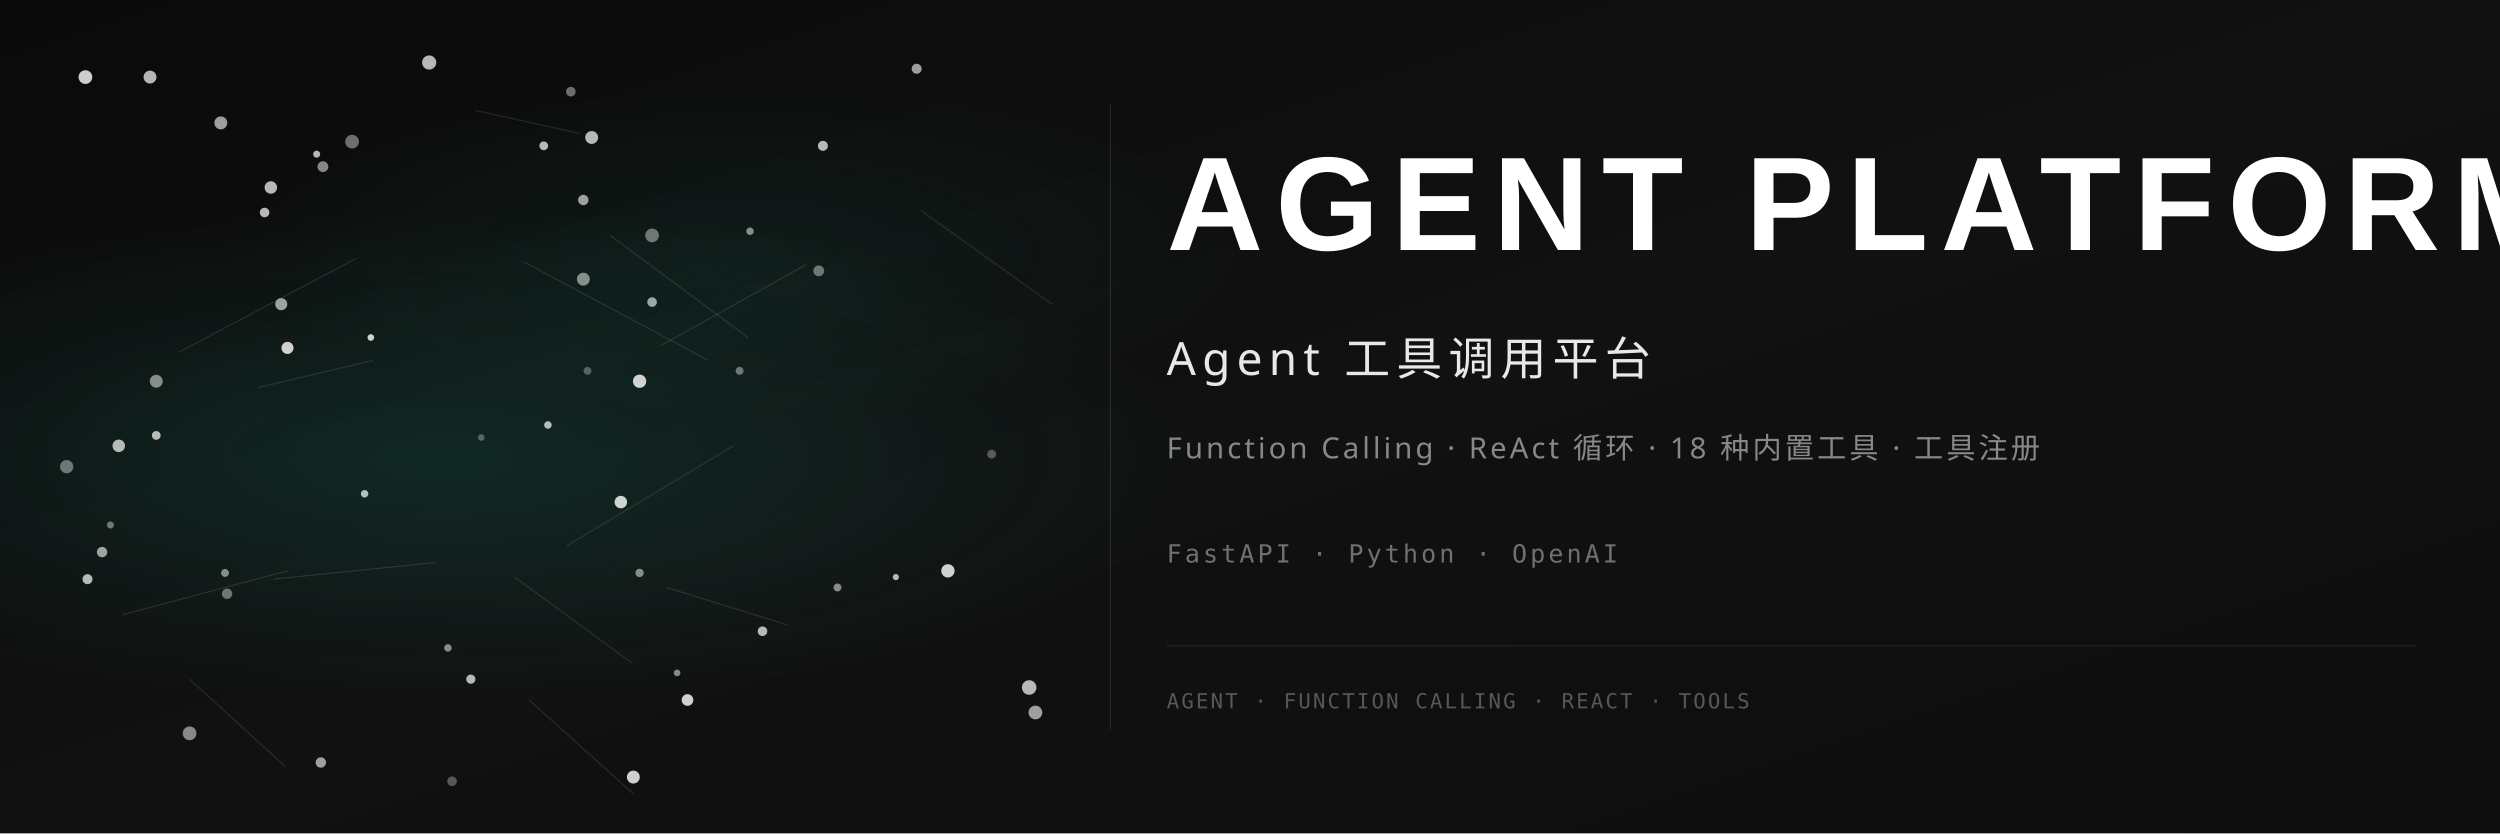
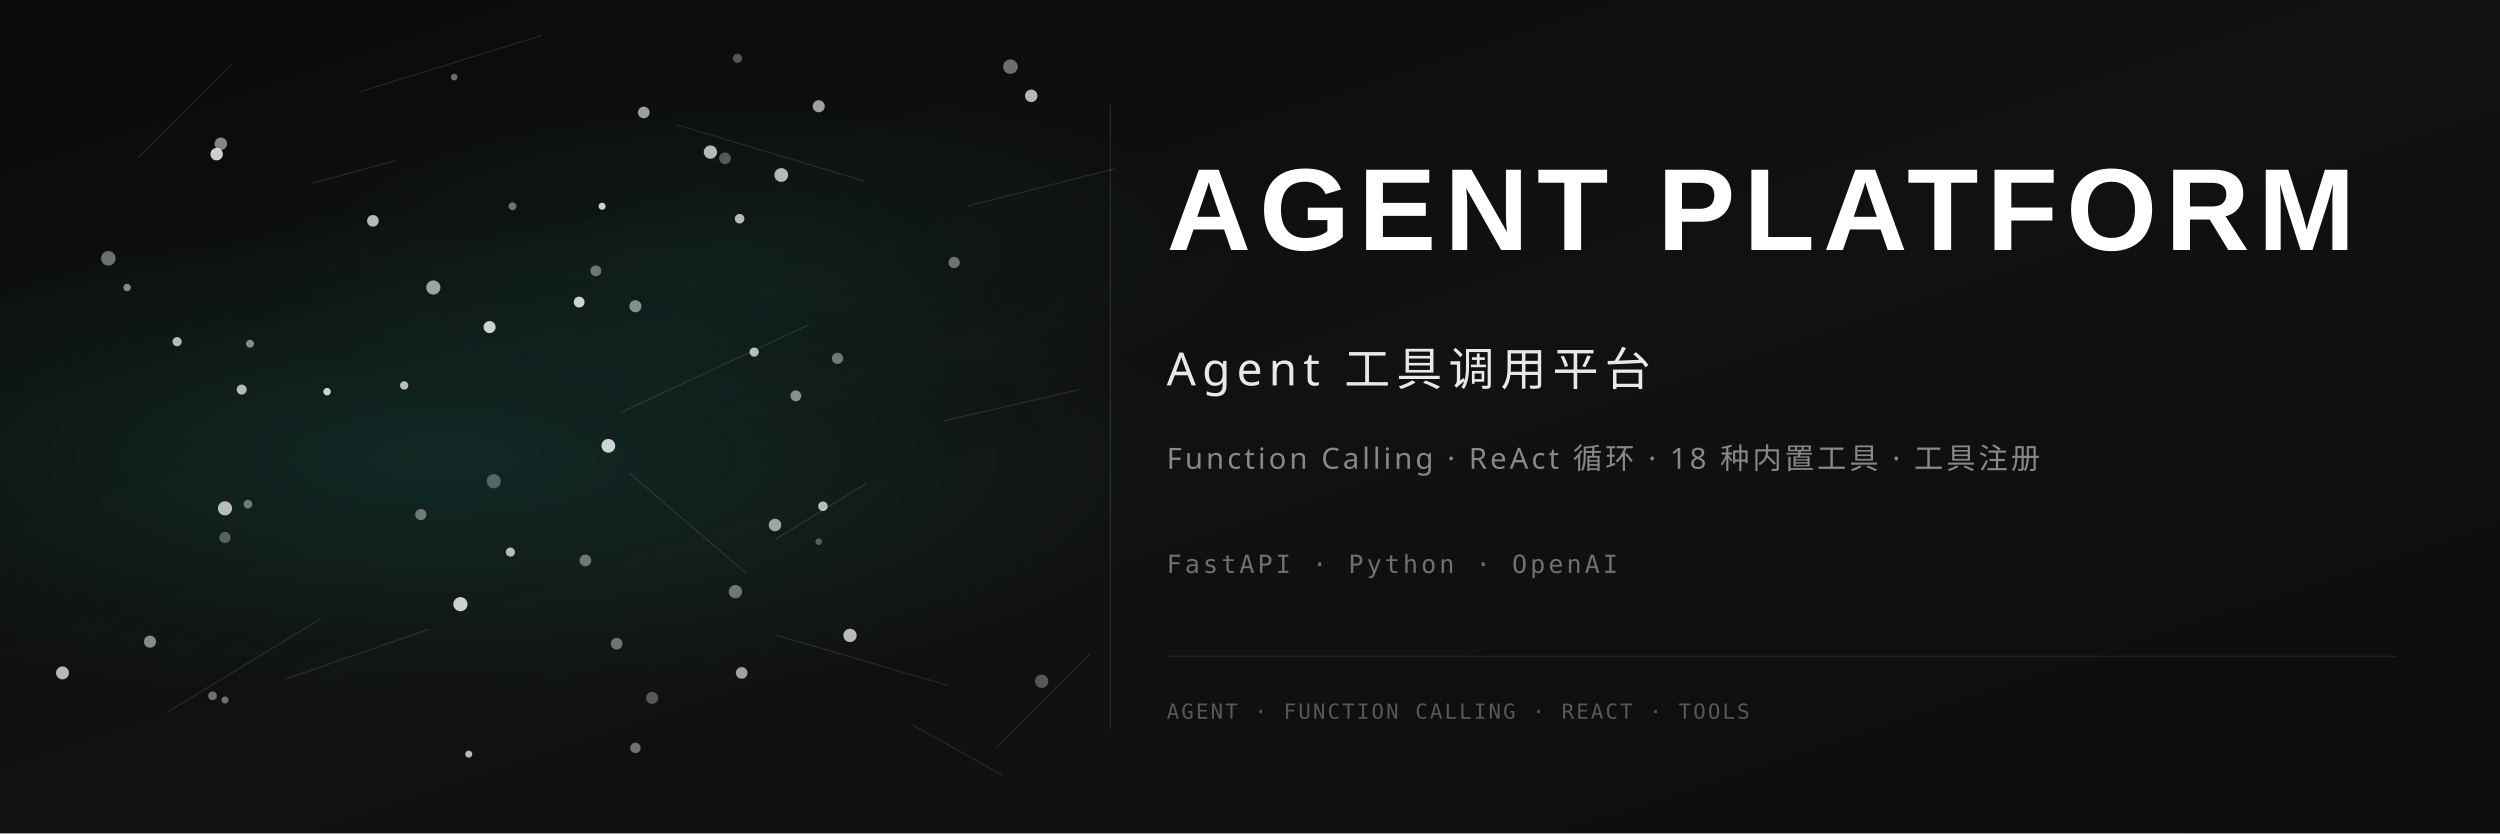
<svg xmlns="http://www.w3.org/2000/svg" viewBox="0 0 1200 400" width="1200" height="400">
  <defs>
    <linearGradient id="bg" x1="0%" y1="0%" x2="100%" y2="100%">
      <stop offset="0%" style="stop-color:#0a0a0a" />
      <stop offset="50%" style="stop-color:#111111" />
      <stop offset="100%" style="stop-color:#0d0d0d" />
    </linearGradient>
    <radialGradient id="glow1" cx="18%" cy="55%" r="30%">
      <stop offset="0%" style="stop-color:#1ABC9C;stop-opacity:0.15" />
      <stop offset="100%" style="stop-color:#1ABC9C;stop-opacity:0" />
    </radialGradient>
    <radialGradient id="glow2" cx="30%" cy="30%" r="20%">
      <stop offset="0%" style="stop-color:#1ABC9C;stop-opacity:0.08" />
      <stop offset="100%" style="stop-color:#1ABC9C;stop-opacity:0" />
    </radialGradient>
  </defs>
  <rect width="1200" height="400" fill="url(#bg)" />
  <rect width="1200" height="400" fill="url(#glow1)" />
  <rect width="1200" height="400" fill="url(#glow2)" />
-   <circle cx="355" cy="178" r="1.9" fill="white" opacity="0.4" />
-   <circle cx="494" cy="330" r="3.5" fill="white" opacity="0.7" />
-   <circle cx="263" cy="204" r="1.8" fill="white" opacity="0.7" />
-   <circle cx="261" cy="70" r="2.1" fill="white" opacity="0.7" />
-   <circle cx="455" cy="274" r="3.2" fill="white" opacity="0.8" />
-   <circle cx="57" cy="214" r="3.0" fill="white" opacity="0.7" />
-   <circle cx="41" cy="37" r="3.3" fill="white" opacity="0.8" />
-   <circle cx="231" cy="210" r="1.6" fill="white" opacity="0.3" />
-   <circle cx="178" cy="162" r="1.6" fill="white" opacity="0.8" />
-   <circle cx="325" cy="323" r="1.6" fill="white" opacity="0.5" />
-   <circle cx="130" cy="90" r="3.0" fill="white" opacity="0.7" />
-   <circle cx="274" cy="44" r="2.3" fill="white" opacity="0.4" />
-   <circle cx="152" cy="74" r="1.7" fill="white" opacity="0.7" />
-   <circle cx="127" cy="102" r="2.3" fill="white" opacity="0.7" />
-   <circle cx="49" cy="265" r="2.5" fill="white" opacity="0.6" />
-   <circle cx="402" cy="282" r="1.9" fill="white" opacity="0.5" />
-   <circle cx="215" cy="311" r="1.8" fill="white" opacity="0.5" />
-   <circle cx="313" cy="113" r="3.3" fill="white" opacity="0.4" />
-   <circle cx="393" cy="130" r="2.6" fill="white" opacity="0.4" />
-   <circle cx="366" cy="303" r="2.3" fill="white" opacity="0.7" />
-   <circle cx="154" cy="366" r="2.5" fill="white" opacity="0.6" />
-   <circle cx="360" cy="111" r="1.8" fill="white" opacity="0.5" />
-   <circle cx="53" cy="252" r="1.7" fill="white" opacity="0.4" />
-   <circle cx="280" cy="134" r="3.1" fill="white" opacity="0.5" />
-   <circle cx="430" cy="277" r="1.5" fill="white" opacity="0.7" />
-   <circle cx="206" cy="30" r="3.4" fill="white" opacity="0.7" />
-   <circle cx="91" cy="352" r="3.3" fill="white" opacity="0.5" />
-   <circle cx="497" cy="342" r="3.3" fill="white" opacity="0.6" />
-   <circle cx="135" cy="146" r="2.9" fill="white" opacity="0.6" />
-   <circle cx="304" cy="373" r="3.1" fill="white" opacity="0.8" />
-   <circle cx="169" cy="68" r="3.3" fill="white" opacity="0.4" />
-   <circle cx="440" cy="33" r="2.4" fill="white" opacity="0.6" />
-   <circle cx="106" cy="59" r="3.1" fill="white" opacity="0.6" />
-   <circle cx="282" cy="178" r="1.9" fill="white" opacity="0.3" />
-   <circle cx="307" cy="183" r="3.2" fill="white" opacity="0.8" />
-   <circle cx="109" cy="285" r="2.5" fill="white" opacity="0.4" />
-   <circle cx="313" cy="145" r="2.3" fill="white" opacity="0.6" />
-   <circle cx="72" cy="37" r="3.1" fill="white" opacity="0.7" />
-   <circle cx="280" cy="96" r="2.5" fill="white" opacity="0.6" />
-   <circle cx="330" cy="336" r="2.8" fill="white" opacity="0.8" />
-   <circle cx="42" cy="278" r="2.4" fill="white" opacity="0.7" />
-   <circle cx="32" cy="224" r="3.2" fill="white" opacity="0.4" />
-   <circle cx="155" cy="80" r="2.6" fill="white" opacity="0.5" />
-   <circle cx="108" cy="275" r="1.9" fill="white" opacity="0.5" />
-   <circle cx="75" cy="209" r="2.1" fill="white" opacity="0.7" />
-   <circle cx="476" cy="218" r="2.1" fill="white" opacity="0.3" />
-   <circle cx="307" cy="275" r="2.0" fill="white" opacity="0.5" />
-   <circle cx="75" cy="183" r="3.1" fill="white" opacity="0.5" />
-   <circle cx="217" cy="375" r="2.3" fill="white" opacity="0.3" />
-   <circle cx="138" cy="167" r="2.9" fill="white" opacity="0.8" />
-   <circle cx="298" cy="241" r="3.0" fill="white" opacity="0.8" />
-   <circle cx="284" cy="66" r="3.1" fill="white" opacity="0.7" />
-   <circle cx="226" cy="326" r="2.2" fill="white" opacity="0.7" />
-   <circle cx="395" cy="70" r="2.4" fill="white" opacity="0.7" />
-   <circle cx="175" cy="237" r="1.8" fill="white" opacity="0.7" />
-   <line x1="91" y1="326" x2="137" y2="368" stroke="white" stroke-width="0.5" opacity="0.12" />
-   <line x1="131" y1="278" x2="209" y2="270" stroke="white" stroke-width="0.5" opacity="0.12" />
-   <line x1="254" y1="336" x2="304" y2="381" stroke="white" stroke-width="0.5" opacity="0.12" />
-   <line x1="272" y1="262" x2="352" y2="214" stroke="white" stroke-width="0.5" opacity="0.12" />
-   <line x1="317" y1="166" x2="387" y2="127" stroke="white" stroke-width="0.5" opacity="0.12" />
-   <line x1="442" y1="101" x2="505" y2="146" stroke="white" stroke-width="0.5" opacity="0.12" />
-   <line x1="124" y1="186" x2="179" y2="173" stroke="white" stroke-width="0.5" opacity="0.12" />
-   <line x1="59" y1="295" x2="138" y2="274" stroke="white" stroke-width="0.5" opacity="0.12" />
-   <line x1="320" y1="282" x2="378" y2="300" stroke="white" stroke-width="0.5" opacity="0.12" />
-   <line x1="228" y1="53" x2="278" y2="64" stroke="white" stroke-width="0.5" opacity="0.12" />
-   <line x1="293" y1="113" x2="359" y2="162" stroke="white" stroke-width="0.5" opacity="0.12" />
-   <line x1="247" y1="277" x2="303" y2="318" stroke="white" stroke-width="0.5" opacity="0.12" />
-   <line x1="252" y1="126" x2="340" y2="173" stroke="white" stroke-width="0.5" opacity="0.12" />
-   <line x1="86" y1="169" x2="171" y2="124" stroke="white" stroke-width="0.5" opacity="0.12" />
+   <circle cx="309" cy="54" r="2.8" fill="white" opacity="0.6" />
+   <circle cx="458" cy="126" r="2.7" fill="white" opacity="0.4" />
+   <circle cx="237" cy="231" r="3.4" fill="white" opacity="0.3" />
+   <circle cx="194" cy="185" r="2.0" fill="white" opacity="0.7" />
+   <circle cx="382" cy="190" r="2.6" fill="white" opacity="0.5" />
+   <circle cx="179" cy="106" r="2.8" fill="white" opacity="0.7" />
+   <circle cx="108" cy="336" r="1.7" fill="white" opacity="0.4" />
+   <circle cx="296" cy="309" r="2.8" fill="white" opacity="0.4" />
+   <circle cx="402" cy="172" r="2.7" fill="white" opacity="0.4" />
+   <circle cx="348" cy="76" r="2.8" fill="white" opacity="0.3" />
+   <circle cx="225" cy="362" r="1.7" fill="white" opacity="0.7" />
+   <circle cx="108" cy="258" r="2.7" fill="white" opacity="0.3" />
+   <circle cx="108" cy="244" r="3.4" fill="white" opacity="0.7" />
+   <circle cx="500" cy="327" r="3.2" fill="white" opacity="0.3" />
+   <circle cx="278" cy="145" r="2.6" fill="white" opacity="0.8" />
+   <circle cx="313" cy="335" r="2.9" fill="white" opacity="0.3" />
+   <circle cx="289" cy="99" r="1.7" fill="white" opacity="0.8" />
+   <circle cx="355" cy="105" r="2.3" fill="white" opacity="0.7" />
+   <circle cx="119" cy="242" r="2.1" fill="white" opacity="0.4" />
+   <circle cx="116" cy="187" r="2.4" fill="white" opacity="0.7" />
+   <circle cx="354" cy="28" r="2.2" fill="white" opacity="0.3" />
+   <circle cx="408" cy="305" r="3.2" fill="white" opacity="0.7" />
+   <circle cx="218" cy="37" r="1.6" fill="white" opacity="0.4" />
+   <circle cx="362" cy="169" r="2.2" fill="white" opacity="0.7" />
+   <circle cx="305" cy="359" r="2.5" fill="white" opacity="0.4" />
+   <circle cx="72" cy="308" r="2.9" fill="white" opacity="0.5" />
+   <circle cx="356" cy="323" r="2.8" fill="white" opacity="0.6" />
+   <circle cx="52" cy="124" r="3.5" fill="white" opacity="0.4" />
+   <circle cx="61" cy="138" r="1.8" fill="white" opacity="0.5" />
+   <circle cx="235" cy="157" r="2.9" fill="white" opacity="0.8" />
+   <circle cx="393" cy="51" r="2.9" fill="white" opacity="0.6" />
+   <circle cx="104" cy="74" r="3.0" fill="white" opacity="0.8" />
+   <circle cx="106" cy="69" r="3.0" fill="white" opacity="0.5" />
+   <circle cx="157" cy="188" r="1.8" fill="white" opacity="0.8" />
+   <circle cx="375" cy="84" r="3.3" fill="white" opacity="0.7" />
+   <circle cx="353" cy="284" r="3.2" fill="white" opacity="0.4" />
+   <circle cx="292" cy="214" r="3.3" fill="white" opacity="0.8" />
+   <circle cx="393" cy="260" r="1.6" fill="white" opacity="0.3" />
+   <circle cx="85" cy="164" r="2.2" fill="white" opacity="0.7" />
+   <circle cx="245" cy="265" r="2.2" fill="white" opacity="0.7" />
+   <circle cx="286" cy="130" r="2.6" fill="white" opacity="0.4" />
+   <circle cx="221" cy="290" r="3.4" fill="white" opacity="0.8" />
+   <circle cx="208" cy="138" r="3.4" fill="white" opacity="0.6" />
+   <circle cx="372" cy="252" r="3.0" fill="white" opacity="0.6" />
+   <circle cx="102" cy="334" r="2.1" fill="white" opacity="0.4" />
+   <circle cx="246" cy="99" r="1.9" fill="white" opacity="0.4" />
+   <circle cx="202" cy="247" r="2.7" fill="white" opacity="0.4" />
+   <circle cx="120" cy="165" r="1.9" fill="white" opacity="0.5" />
+   <circle cx="495" cy="46" r="3.0" fill="white" opacity="0.7" />
+   <circle cx="30" cy="323" r="3.1" fill="white" opacity="0.7" />
+   <circle cx="395" cy="243" r="2.3" fill="white" opacity="0.7" />
+   <circle cx="341" cy="73" r="3.2" fill="white" opacity="0.7" />
+   <circle cx="485" cy="32" r="3.5" fill="white" opacity="0.4" />
+   <circle cx="305" cy="147" r="2.9" fill="white" opacity="0.5" />
+   <circle cx="281" cy="269" r="2.8" fill="white" opacity="0.4" />
+   <line x1="325" y1="60" x2="415" y2="87" stroke="white" stroke-width="0.5" opacity="0.12" />
+   <line x1="80" y1="342" x2="154" y2="297" stroke="white" stroke-width="0.5" opacity="0.12" />
+   <line x1="173" y1="44" x2="260" y2="17" stroke="white" stroke-width="0.5" opacity="0.12" />
+   <line x1="137" y1="326" x2="206" y2="302" stroke="white" stroke-width="0.5" opacity="0.12" />
+   <line x1="464" y1="99" x2="535" y2="81" stroke="white" stroke-width="0.5" opacity="0.12" />
+   <line x1="66" y1="76" x2="111" y2="31" stroke="white" stroke-width="0.5" opacity="0.12" />
+   <line x1="372" y1="259" x2="416" y2="232" stroke="white" stroke-width="0.5" opacity="0.12" />
+   <line x1="453" y1="202" x2="518" y2="187" stroke="white" stroke-width="0.5" opacity="0.12" />
+   <line x1="438" y1="348" x2="481" y2="372" stroke="white" stroke-width="0.5" opacity="0.12" />
+   <line x1="373" y1="305" x2="455" y2="329" stroke="white" stroke-width="0.5" opacity="0.12" />
+   <line x1="478" y1="359" x2="523" y2="314" stroke="white" stroke-width="0.5" opacity="0.12" />
+   <line x1="302" y1="227" x2="358" y2="275" stroke="white" stroke-width="0.5" opacity="0.12" />
+   <line x1="150" y1="88" x2="190" y2="77" stroke="white" stroke-width="0.5" opacity="0.12" />
+   <line x1="298" y1="198" x2="388" y2="156" stroke="white" stroke-width="0.5" opacity="0.12" />
  <line x1="533" y1="50" x2="533" y2="350" stroke="white" stroke-width="0.5" opacity="0.12" />
-   <text x="560" y="120" font-family="'SF Pro Display','Helvetica Neue',Arial,sans-serif" font-size="64" font-weight="800" fill="white" letter-spacing="6">AGENT PLATFORM</text>
-   <text x="560" y="180" font-family="'Noto Sans SC','PingFang SC','Microsoft YaHei',sans-serif" font-size="22" font-weight="500" fill="white" opacity="0.9" letter-spacing="3">Agent 工具调用平台</text>
-   <text x="560" y="220" font-family="'Noto Sans SC','PingFang SC','Microsoft YaHei',sans-serif" font-size="14" font-weight="300" fill="white" opacity="0.5" letter-spacing="1.5">Function Calling · ReAct 循环 · 18 种内置工具 · 工具注册</text>
-   <text x="560" y="270" font-family="'SF Mono','Fira Code','Consolas',monospace" font-size="12" fill="white" opacity="0.4" letter-spacing="1.5">FastAPI · Python · OpenAI</text>
-   <line x1="560" y1="310" x2="1160" y2="310" stroke="white" stroke-width="0.5" opacity="0.1" />
-   <text x="560" y="340" font-family="'SF Mono','Fira Code','Consolas',monospace" font-size="10" fill="white" opacity="0.3" letter-spacing="1">AGENT · FUNCTION CALLING · REACT · TOOLS</text>
+   <text x="560" y="120" font-family="'SF Pro Display','Helvetica Neue',Arial,sans-serif" font-size="56" font-weight="800" fill="white" letter-spacing="4">AGENT PLATFORM</text>
+   <text x="560" y="185" font-family="'Noto Sans SC','PingFang SC','Microsoft YaHei',sans-serif" font-size="22" font-weight="500" fill="white" opacity="0.9" letter-spacing="3">Agent 工具调用平台</text>
+   <text x="560" y="225" font-family="'Noto Sans SC','PingFang SC','Microsoft YaHei',sans-serif" font-size="14" font-weight="300" fill="white" opacity="0.5" letter-spacing="1.5">Function Calling · ReAct 循环 · 18 种内置工具 · 工具注册</text>
+   <text x="560" y="275" font-family="'SF Mono','Fira Code','Consolas',monospace" font-size="12" fill="white" opacity="0.4" letter-spacing="1.5">FastAPI · Python · OpenAI</text>
+   <line x1="560" y1="315" x2="1150" y2="315" stroke="white" stroke-width="0.5" opacity="0.1" />
+   <text x="560" y="345" font-family="'SF Mono','Fira Code','Consolas',monospace" font-size="10" fill="white" opacity="0.3" letter-spacing="1">AGENT · FUNCTION CALLING · REACT · TOOLS</text>
</svg>
